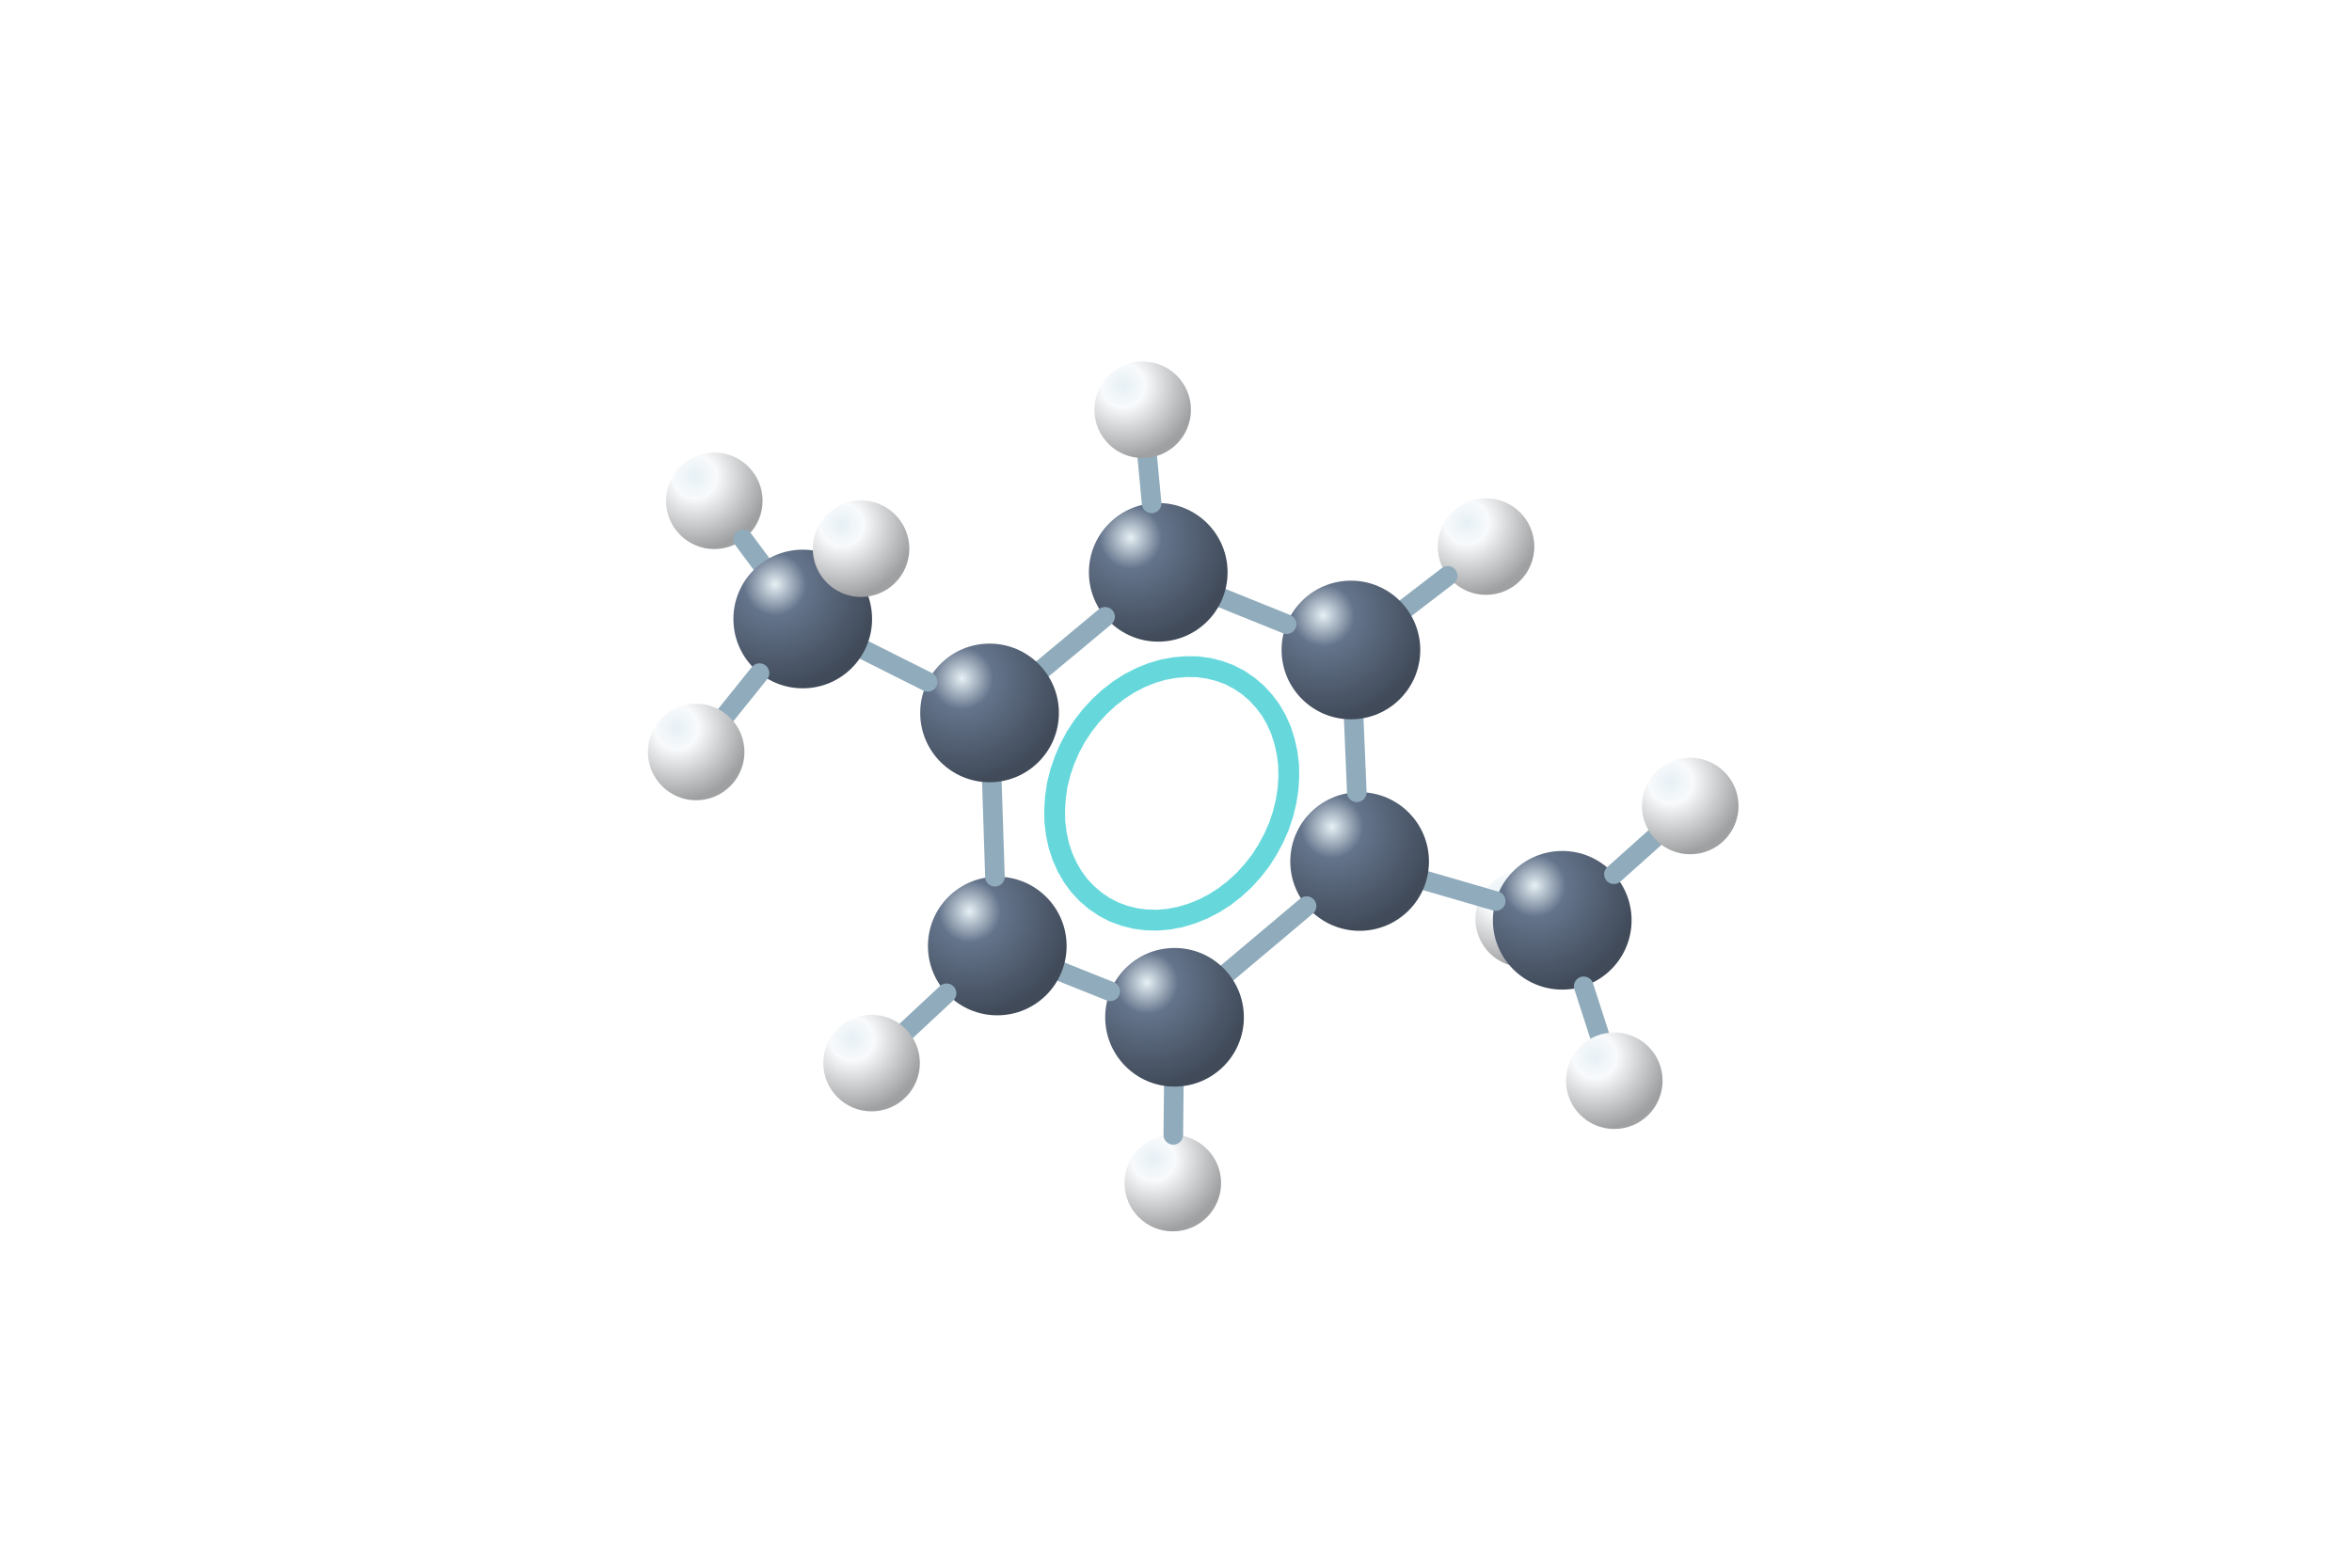
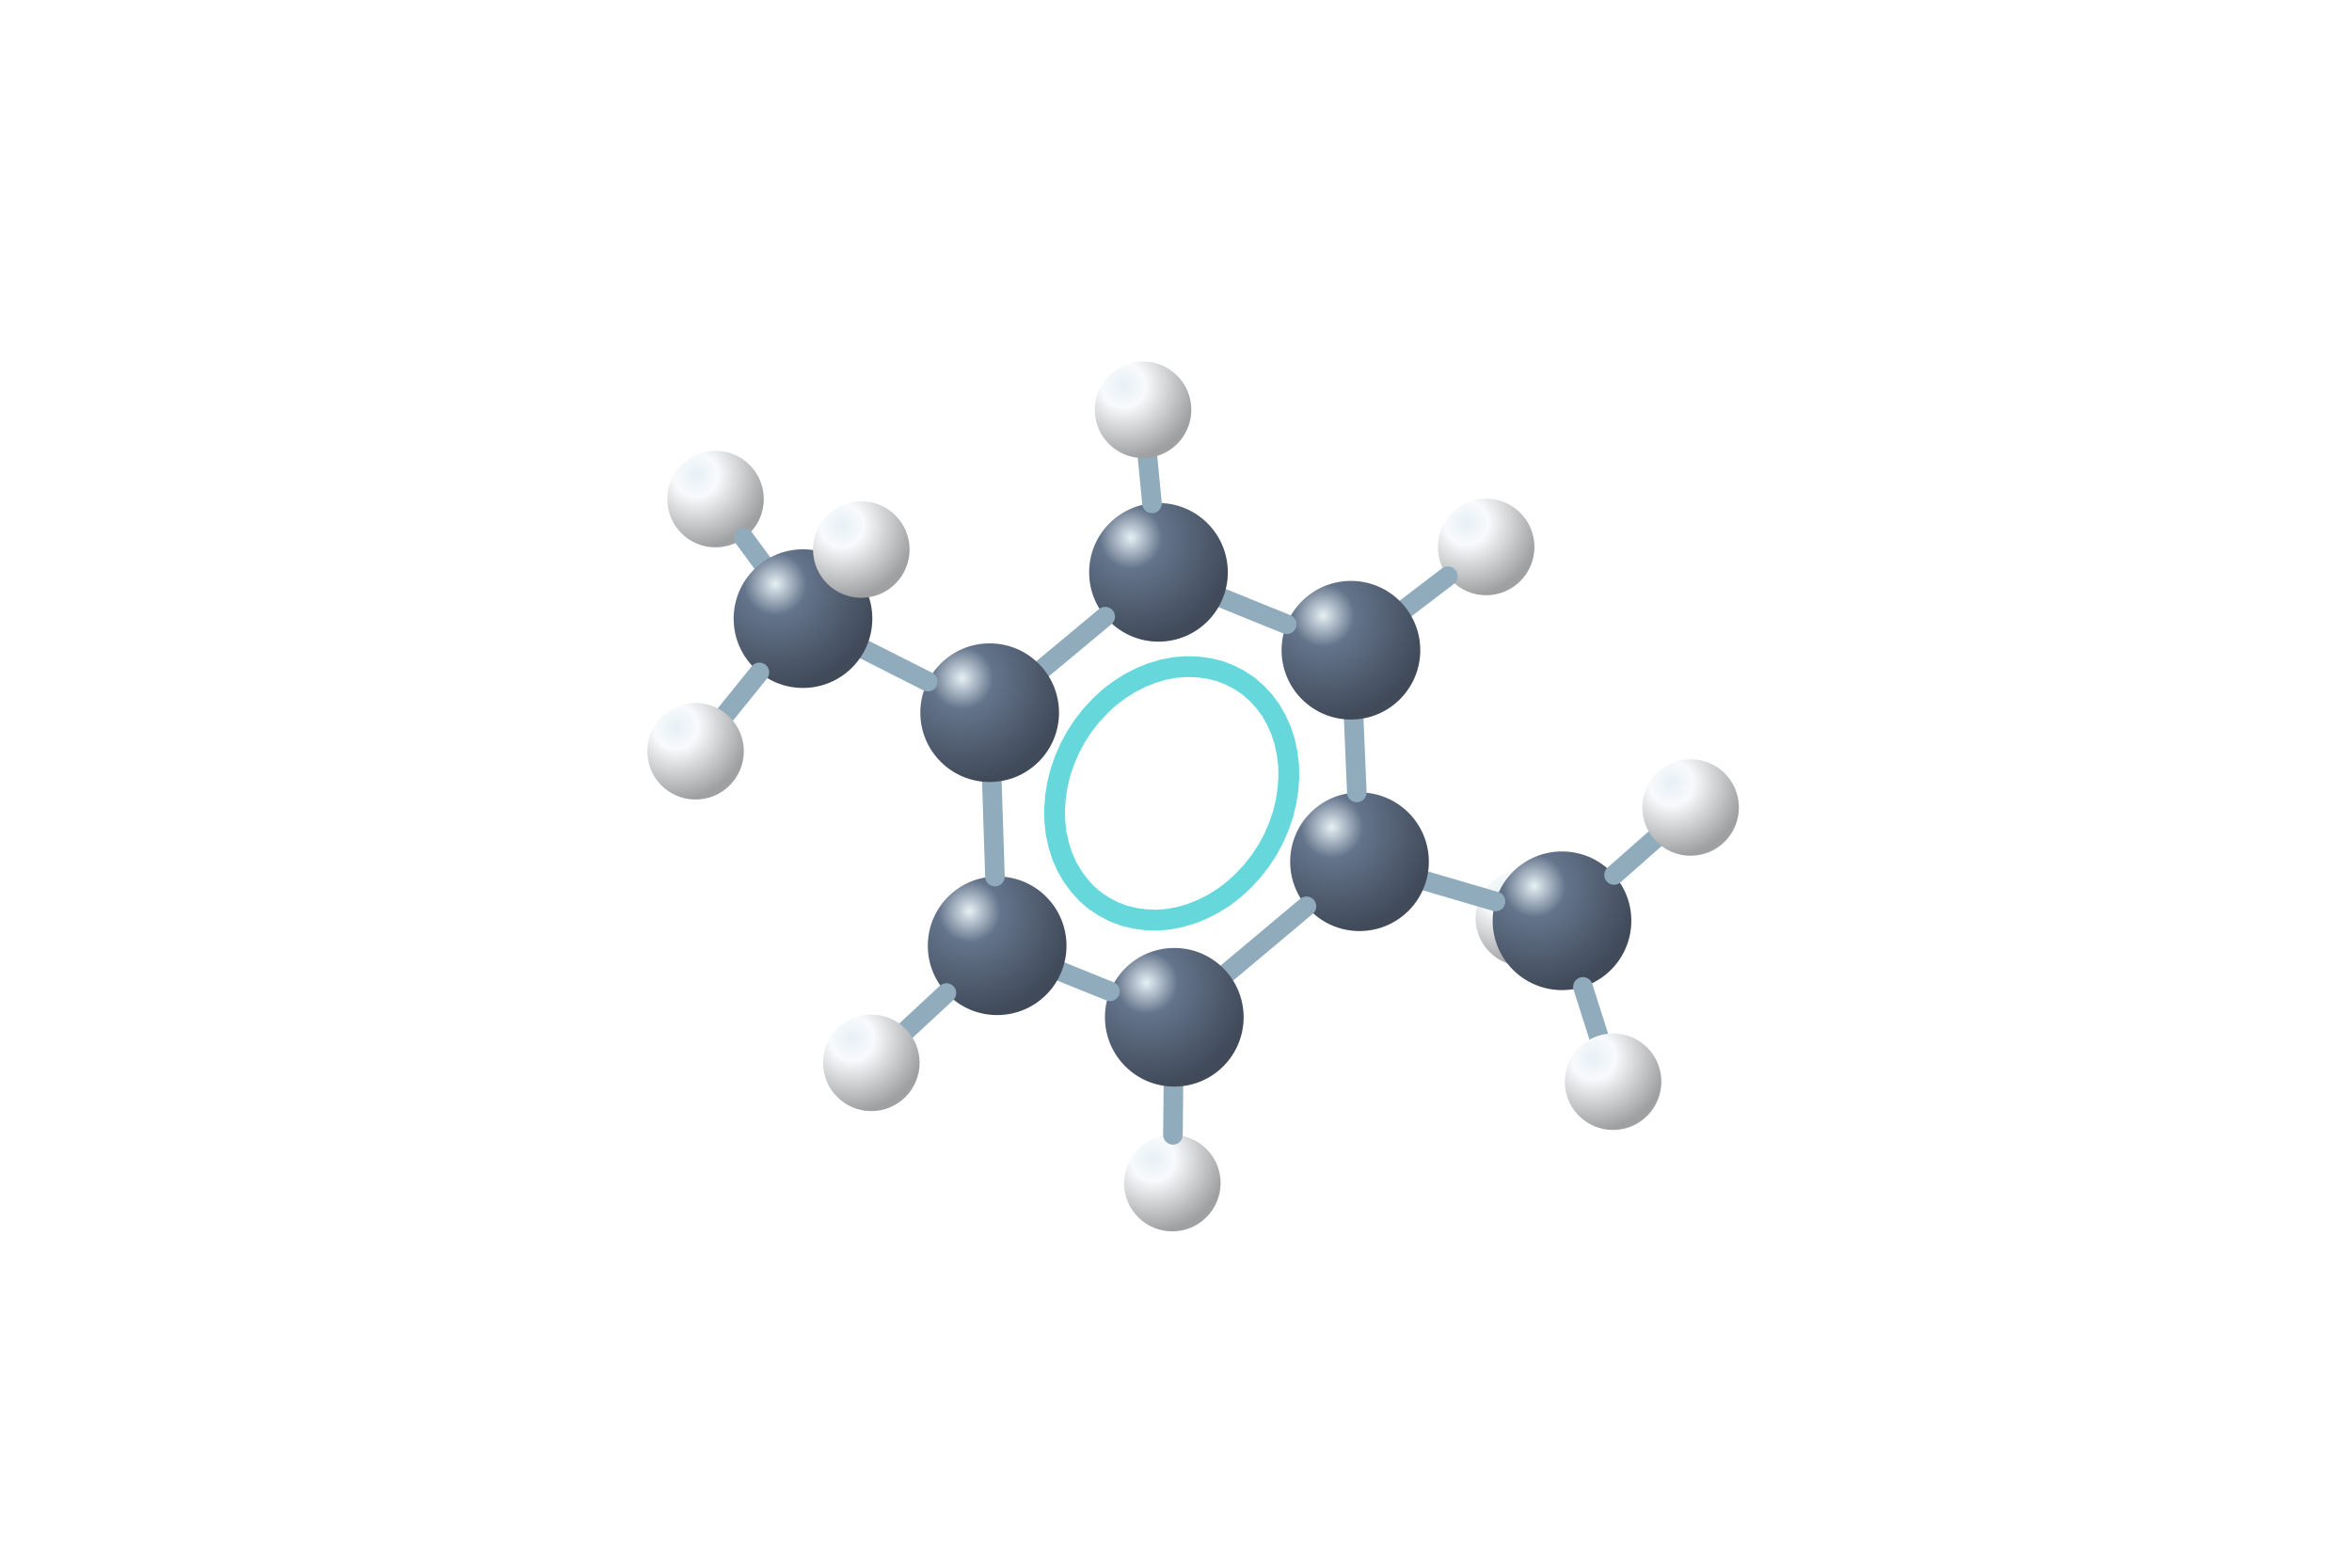
<svg xmlns="http://www.w3.org/2000/svg" viewBox="0 0 192 128">
  <defs>
    <radialGradient id="C" cx="30%" cy="25%" r="75%">
      <stop stop-color="#e6f0f5" />
      <stop offset=".3" stop-color="#64748b" />
      <stop offset="1" stop-color="#404a59" />
    </radialGradient>
    <radialGradient id="H" cx="30%" cy="25%" r="75%">
      <stop stop-color="#e6f0f5" />
      <stop offset=".3" stop-color="#f8fafc" />
      <stop offset="1" stop-color="#9fa0a1" />
    </radialGradient>
  </defs>
-   <circle cx="124.38" cy="75.03" r="3.94" fill="url(#H)" />
-   <circle cx="127.53" cy="75.14" r="5.66" fill="url(#C)" />
-   <path d="M131.75 71.38L135.05 68.43" stroke="#90acbc" stroke-width="1.6" stroke-linecap="round" />
-   <path d="M129.28 80.53L130.56 84.49" stroke="#90acbc" stroke-width="1.6" stroke-linecap="round" />
-   <circle cx="137.98" cy="65.81" r="3.94" fill="url(#H)" />
-   <circle cx="131.78" cy="88.24" r="3.94" fill="url(#H)" />
-   <path d="M116.43 71.92L122.1 73.57" stroke="#90acbc" stroke-width="1.6" stroke-linecap="round" />
-   <circle cx="95.74" cy="96.6" r="3.94" fill="url(#H)" />
-   <circle cx="110.99" cy="70.34" r="5.66" fill="url(#C)" />
-   <path d="M95.82 88.71L95.78 92.66" stroke="#90acbc" stroke-width="1.6" stroke-linecap="round" />
-   <path d="M106.66 73.98L100.21 79.41" stroke="#90acbc" stroke-width="1.6" stroke-linecap="round" />
-   <path d="M110.51 58.73L110.76 64.69" stroke="#90acbc" stroke-width="1.6" stroke-linecap="round" />
-   <circle cx="121.31" cy="44.63" r="3.94" fill="url(#H)" />
-   <path d="M114.77 49.64L118.18 47.02" stroke="#90acbc" stroke-width="1.6" stroke-linecap="round" />
-   <circle cx="95.88" cy="83.06" r="5.66" fill="url(#C)" />
-   <circle cx="110.28" cy="53.07" r="5.66" fill="url(#C)" />
-   <path d="M90.63 80.94L86.66 79.35" stroke="#90acbc" stroke-width="1.6" stroke-linecap="round" />
-   <path d="M87.32 61.1L86.9 62.07L86.56 63.06L86.31 64.07L86.16 65.09L86.09 66.1L86.11 67.1L86.23 68.08L86.43 69.02L86.73 69.93L87.11 70.78L87.57 71.58L88.11 72.31L88.73 72.97L89.41 73.55L90.15 74.05L90.94 74.46L91.78 74.77L92.66 74.99L93.56 75.11L94.48 75.13L95.42 75.05L96.36 74.87L97.29 74.59L98.21 74.22L99.1 73.76L99.96 73.21L100.77 72.58L101.54 71.88L102.25 71.1L102.9 70.27L103.47 69.38L103.97 68.45L104.4 67.48L104.73 66.49L104.98 65.48L105.14 64.47L105.21 63.45L105.19 62.45L105.07 61.47L104.86 60.53L104.57 59.62L104.19 58.77L103.73 57.97L103.18 57.24L102.57 56.58L101.89 56L101.15 55.5L100.36 55.09L99.52 54.78L98.64 54.56L97.74 54.44L96.81 54.43L95.88 54.51L94.94 54.68L94.01 54.96L93.09 55.33L92.2 55.79L91.34 56.34L90.53 56.97L89.76 57.68L89.05 58.45L88.4 59.28L87.82 60.17Z" fill="none" stroke="#66d8dc" stroke-width="1.7" />
-   <path d="M99.8 48.85L105.03 50.96" stroke="#90acbc" stroke-width="1.6" stroke-linecap="round" />
-   <circle cx="81.41" cy="77.24" r="5.66" fill="url(#C)" />
-   <path d="M77.27 81.1L74.03 84.12" stroke="#90acbc" stroke-width="1.6" stroke-linecap="round" />
-   <circle cx="71.15" cy="86.8" r="3.94" fill="url(#H)" />
-   <path d="M81.22 71.58L80.97 63.87" stroke="#90acbc" stroke-width="1.6" stroke-linecap="round" />
-   <circle cx="94.55" cy="46.73" r="5.66" fill="url(#C)" />
-   <path d="M85.13 54.59L90.21 50.36" stroke="#90acbc" stroke-width="1.6" stroke-linecap="round" />
-   <path d="M94.01 41.1L93.66 37.38" stroke="#90acbc" stroke-width="1.6" stroke-linecap="round" />
-   <circle cx="80.78" cy="58.21" r="5.66" fill="url(#C)" />
-   <circle cx="93.28" cy="33.46" r="3.94" fill="url(#H)" />
-   <circle cx="58.31" cy="40.89" r="3.94" fill="url(#H)" />
-   <path d="M75.73 55.67L70.59 53.09" stroke="#90acbc" stroke-width="1.6" stroke-linecap="round" />
-   <path d="M62.14 46.01L60.67 44.04" stroke="#90acbc" stroke-width="1.6" stroke-linecap="round" />
-   <circle cx="65.53" cy="50.54" r="5.66" fill="url(#C)" />
-   <path d="M62 54.96L59.29 58.33" stroke="#90acbc" stroke-width="1.6" stroke-linecap="round" />
-   <circle cx="56.83" cy="61.4" r="3.94" fill="url(#H)" />
-   <circle cx="70.29" cy="44.8" r="3.94" fill="url(#H)" />
+   <circle cx="124.39" cy="74.95" r="3.94" fill="url(#H)" />
+   <circle cx="127.51" cy="75.18" r="5.66" fill="url(#C)" />
+   <path d="M131.76 71.44L135.06 68.53" stroke="#90acbc" stroke-width="1.6" stroke-linecap="round" />
+   <path d="M129.22 80.58L130.49 84.57" stroke="#90acbc" stroke-width="1.6" stroke-linecap="round" />
+   <circle cx="138.01" cy="65.93" r="3.94" fill="url(#H)" />
+   <circle cx="131.68" cy="88.32" r="3.94" fill="url(#H)" />
+   <path d="M116.42 71.94L122.08 73.6" stroke="#90acbc" stroke-width="1.6" stroke-linecap="round" />
+   <circle cx="95.7" cy="96.6" r="3.94" fill="url(#H)" />
+   <circle cx="110.98" cy="70.36" r="5.66" fill="url(#C)" />
+   <path d="M95.79 88.72L95.75 92.66" stroke="#90acbc" stroke-width="1.6" stroke-linecap="round" />
+   <path d="M106.65 74L100.19 79.42" stroke="#90acbc" stroke-width="1.6" stroke-linecap="round" />
+   <path d="M110.51 58.74L110.76 64.7" stroke="#90acbc" stroke-width="1.6" stroke-linecap="round" />
+   <circle cx="121.32" cy="44.66" r="3.94" fill="url(#H)" />
+   <path d="M114.78 49.65L118.19 47.05" stroke="#90acbc" stroke-width="1.6" stroke-linecap="round" />
+   <circle cx="95.86" cy="83.06" r="5.66" fill="url(#C)" />
+   <circle cx="110.28" cy="53.09" r="5.66" fill="url(#C)" />
+   <path d="M90.61 80.94L86.65 79.34" stroke="#90acbc" stroke-width="1.6" stroke-linecap="round" />
+   <path d="M87.33 61.09L86.91 62.06L86.57 63.05L86.32 64.06L86.16 65.07L86.09 66.09L86.11 67.09L86.22 68.07L86.43 69.01L86.72 69.92L87.1 70.77L87.57 71.57L88.11 72.3L88.72 72.97L89.4 73.55L90.14 74.04L90.93 74.45L91.77 74.77L92.65 74.98L93.55 75.1L94.47 75.13L95.41 75.05L96.35 74.87L97.28 74.59L98.2 74.22L99.09 73.76L99.95 73.22L100.76 72.59L101.53 71.88L102.24 71.11L102.89 70.28L103.47 69.39L103.97 68.46L104.39 67.49L104.73 66.5L104.98 65.49L105.14 64.48L105.21 63.46L105.19 62.46L105.07 61.49L104.87 60.54L104.57 59.63L104.19 58.78L103.73 57.98L103.19 57.25L102.58 56.59L101.9 56L101.16 55.51L100.36 55.1L99.53 54.78L98.65 54.57L97.75 54.45L96.82 54.43L95.89 54.5L94.95 54.68L94.02 54.96L93.1 55.33L92.21 55.79L91.35 56.34L90.53 56.96L89.77 57.67L89.06 58.44L88.41 59.27L87.83 60.16Z" fill="none" stroke="#66d8dc" stroke-width="1.7" />
+   <path d="M99.81 48.85L105.04 50.97" stroke="#90acbc" stroke-width="1.6" stroke-linecap="round" />
+   <circle cx="81.4" cy="77.22" r="5.66" fill="url(#C)" />
+   <path d="M77.26 81.08L74.01 84.1" stroke="#90acbc" stroke-width="1.6" stroke-linecap="round" />
+   <circle cx="71.13" cy="86.78" r="3.94" fill="url(#H)" />
+   <path d="M81.22 71.57L80.97 63.85" stroke="#90acbc" stroke-width="1.6" stroke-linecap="round" />
+   <circle cx="94.57" cy="46.73" r="5.66" fill="url(#C)" />
+   <path d="M85.14 54.58L90.22 50.35" stroke="#90acbc" stroke-width="1.6" stroke-linecap="round" />
+   <path d="M94.04 41.1L93.68 37.38" stroke="#90acbc" stroke-width="1.6" stroke-linecap="round" />
+   <circle cx="80.79" cy="58.19" r="5.66" fill="url(#C)" />
+   <circle cx="93.31" cy="33.46" r="3.94" fill="url(#H)" />
+   <circle cx="58.41" cy="40.75" r="3.94" fill="url(#H)" />
+   <path d="M75.74 55.65L70.6 53.05" stroke="#90acbc" stroke-width="1.6" stroke-linecap="round" />
+   <path d="M62.21 45.94L60.73 43.93" stroke="#90acbc" stroke-width="1.6" stroke-linecap="round" />
+   <circle cx="65.55" cy="50.51" r="5.66" fill="url(#C)" />
+   <path d="M61.99 54.9L59.26 58.28" stroke="#90acbc" stroke-width="1.6" stroke-linecap="round" />
+   <circle cx="56.78" cy="61.34" r="3.94" fill="url(#H)" />
+   <circle cx="70.31" cy="44.87" r="3.94" fill="url(#H)" />
</svg>
